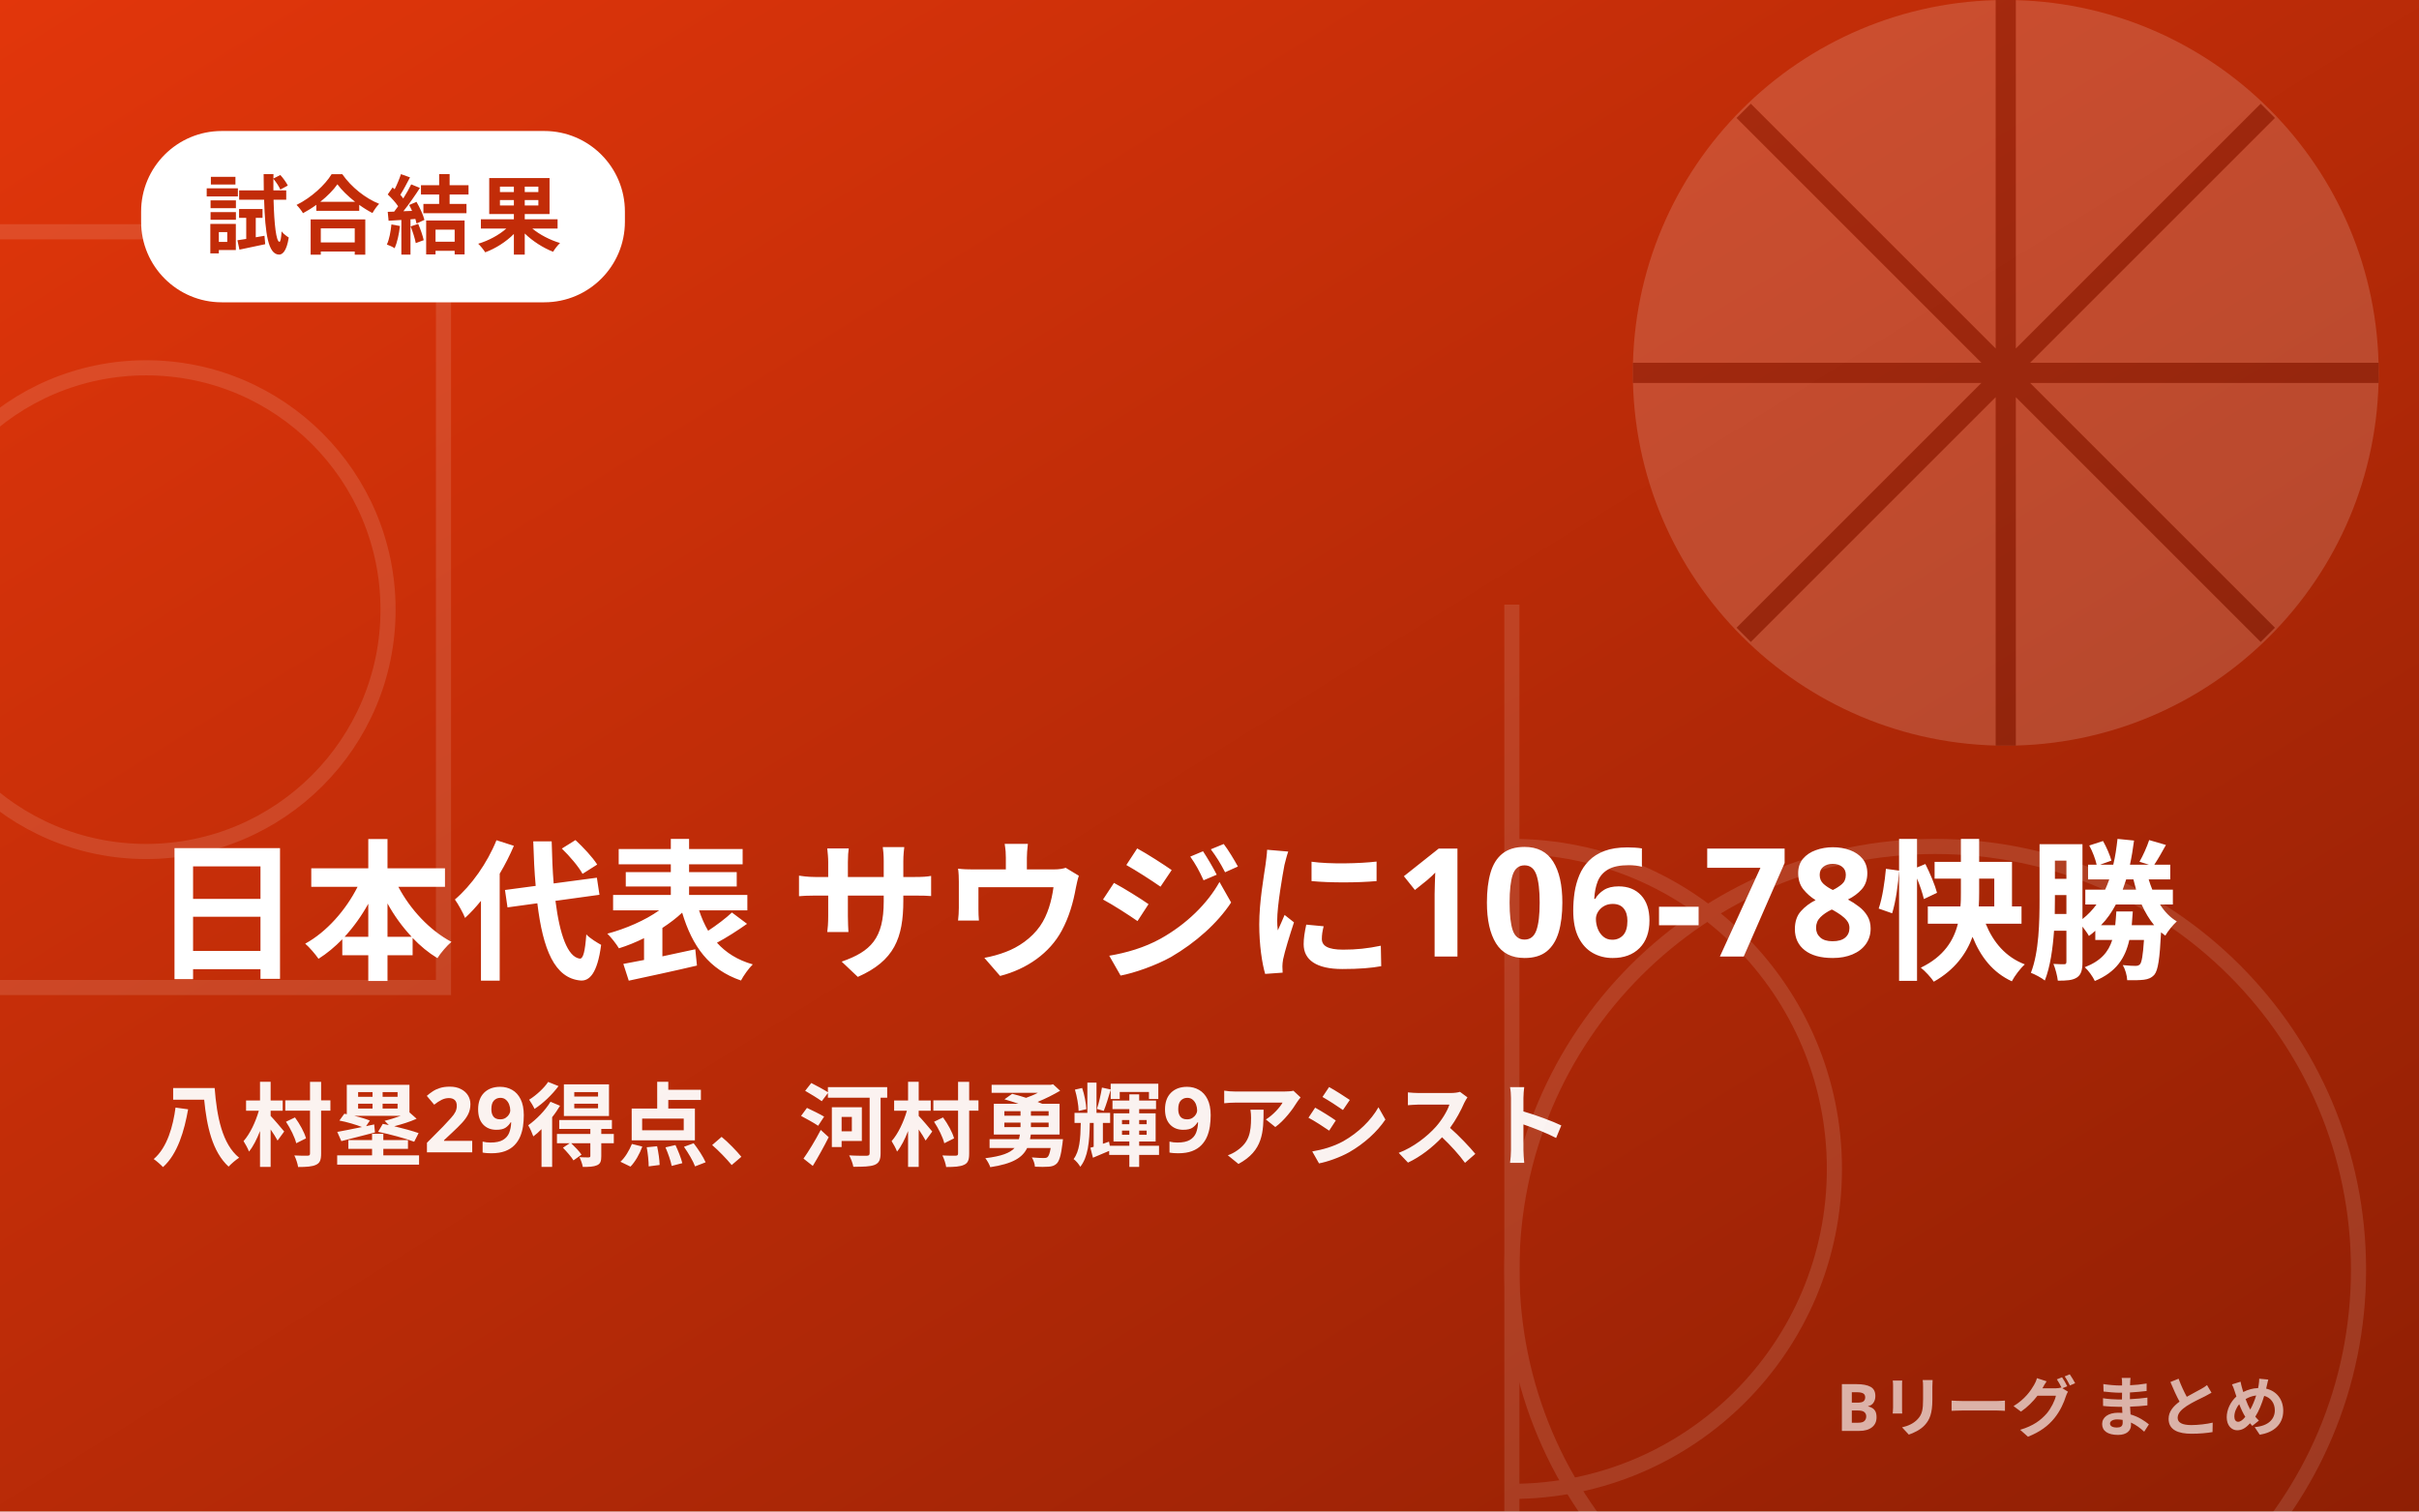
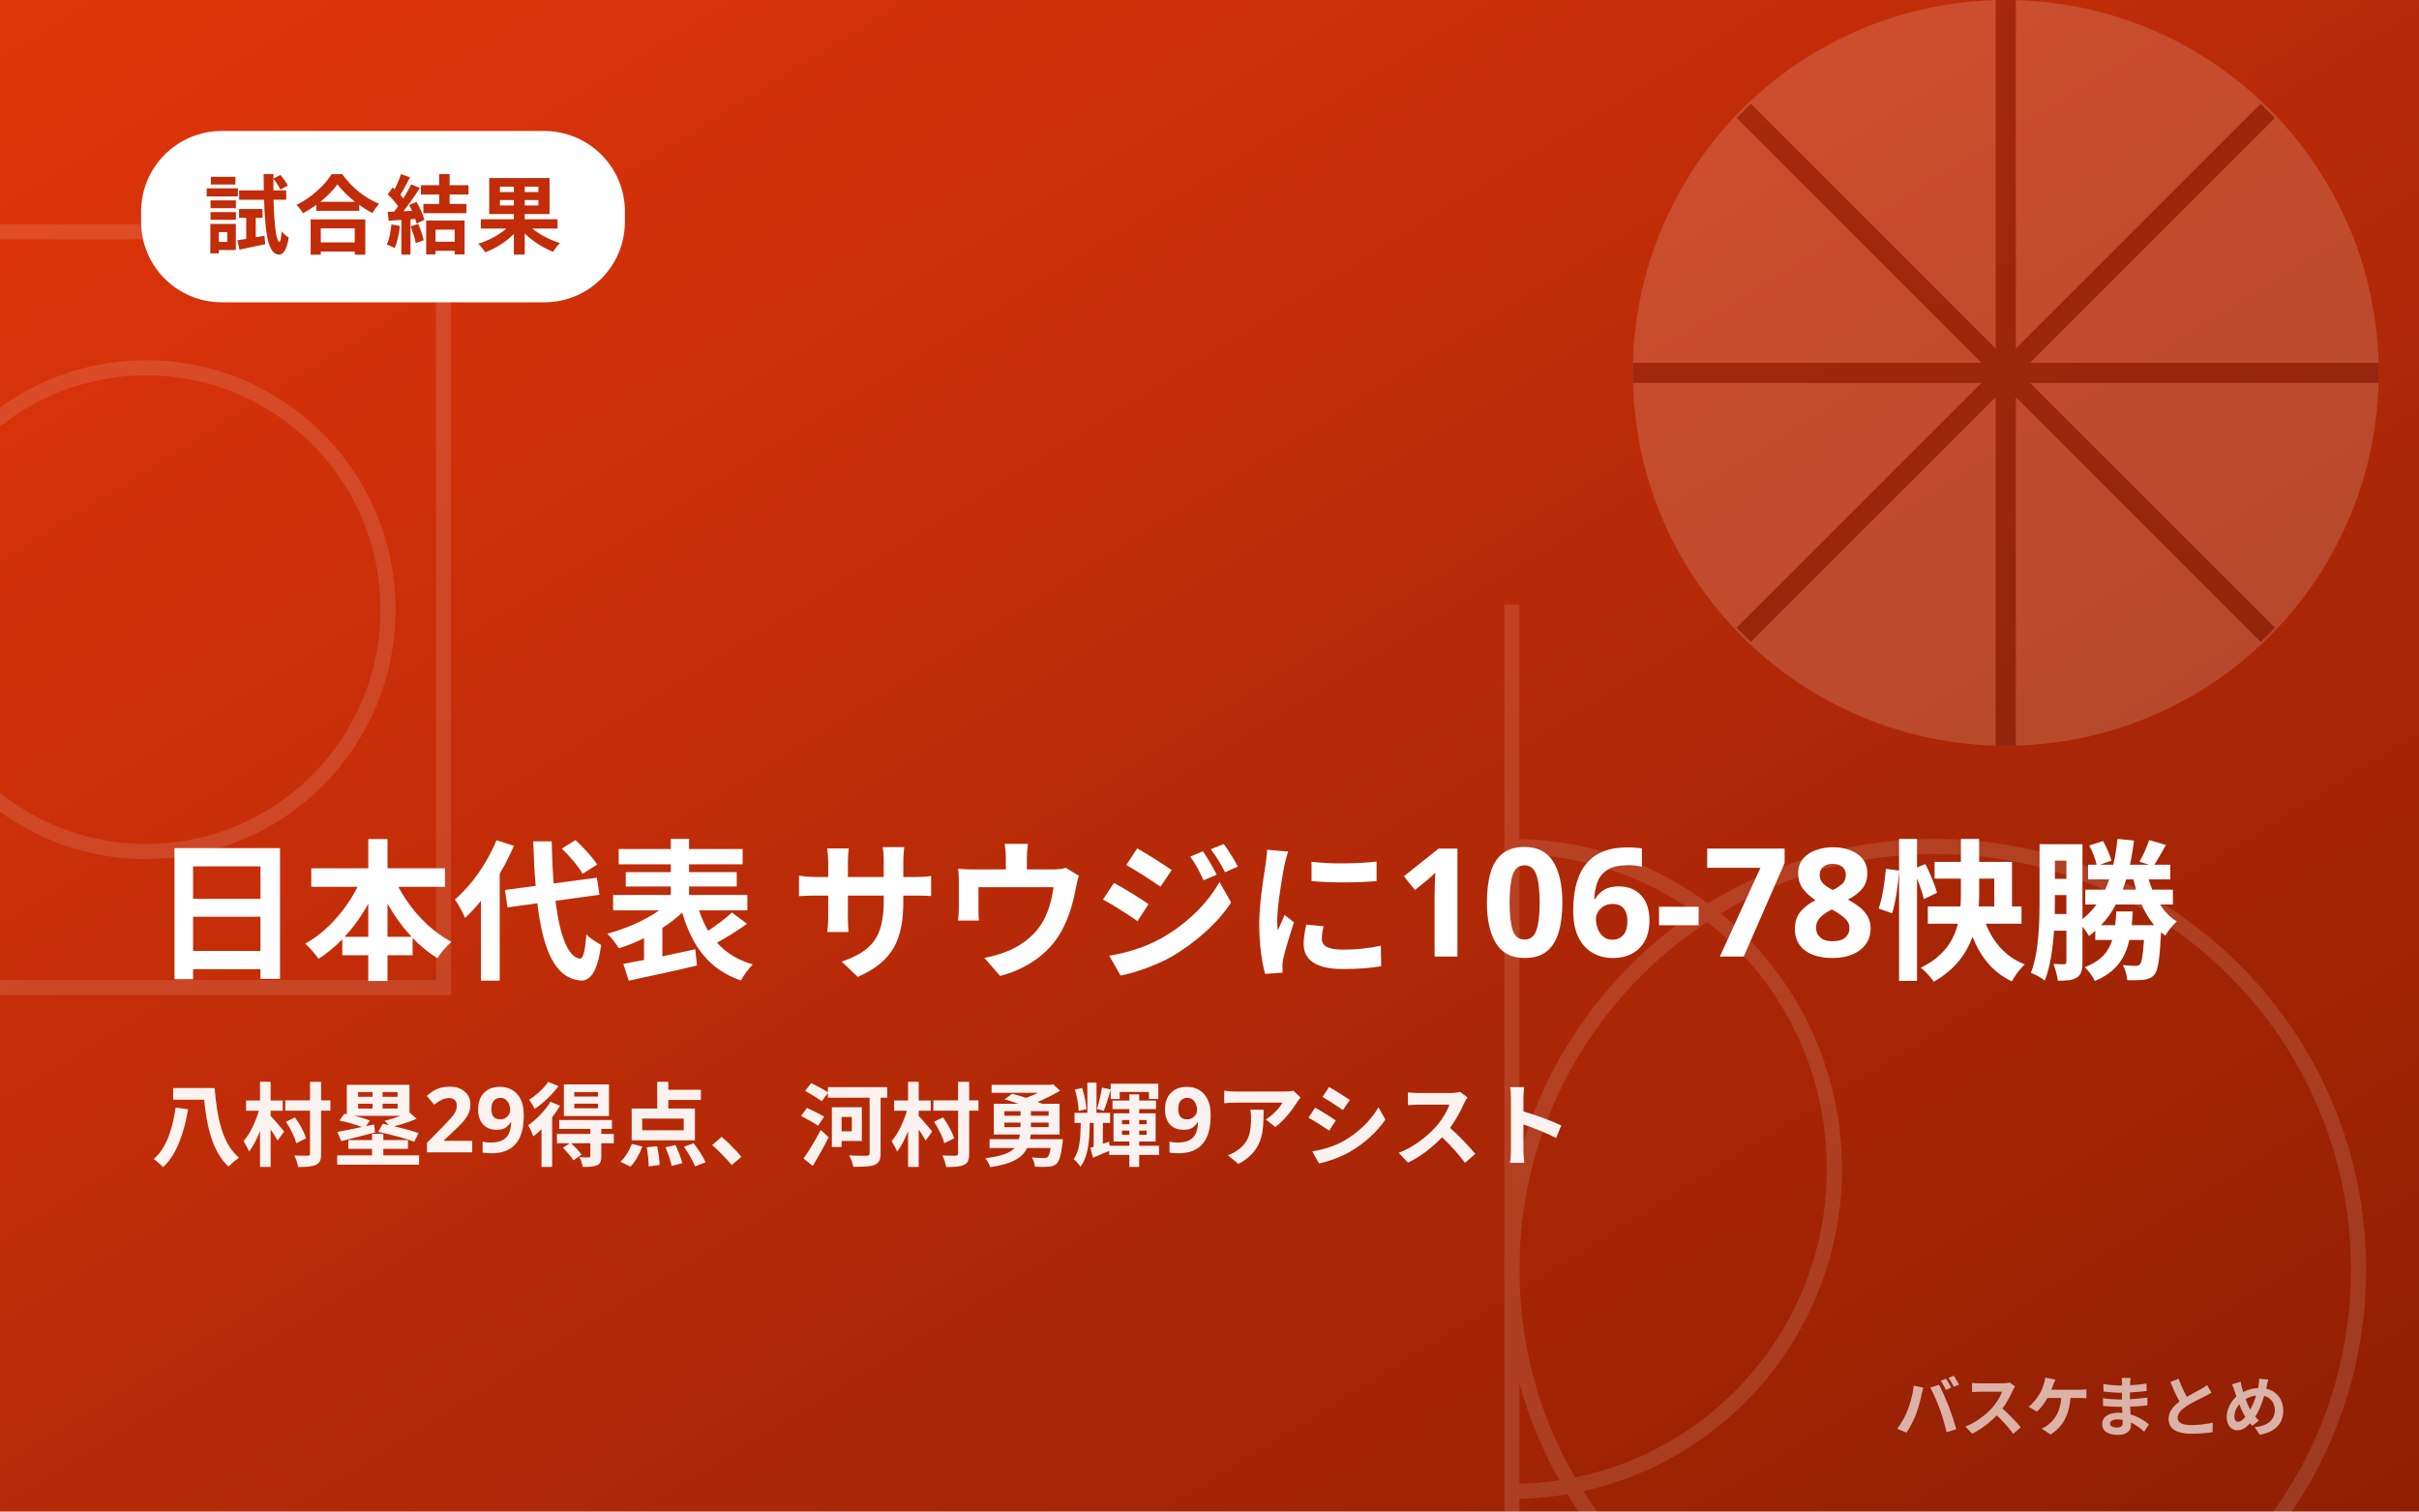
<svg xmlns="http://www.w3.org/2000/svg" viewBox="0 0 480 300" role="img" aria-label="日本代表 サウジアラビアに106-78快勝 八村塁29得点">
  <defs>
    <linearGradient id="g" x1="0" y1="0" x2="1" y2="1">
      <stop offset="0" stop-color="#e2360b" />
      <stop offset="1" stop-color="#8f1f04" />
    </linearGradient>
  </defs>
  <rect width="480" height="300" fill="url(#g)" />
  <g stroke="#ffffff" stroke-width="3" fill="none" opacity="0.12">
    <circle cx="384" cy="252" r="84" />
    <line x1="300" y1="120" x2="300" y2="300" />
    <path d="M300 168 a64 64 0 0 1 0 128" />
    <rect x="-30" y="46" width="118" height="150" />
    <circle cx="29" cy="121" r="48" />
  </g>
  <g transform="translate(398,74)" opacity="0.16">
    <circle r="74" fill="#ffffff" />
    <path d="M-74 0H74 M0 -74V74 M-52 -52Q0 0 52 52 M52 -52Q0 0 -52 52" stroke="#0d1b2a" stroke-width="4" fill="none" />
  </g>
  <rect x="28" y="26" rx="16" ry="16" width="96" height="34" fill="#ffffff" />
  <text x="76.0" y="49" font-family="'Hiragino Kaku Gothic ProN','Noto Sans JP','Yu Gothic',Meiryo,sans-serif" font-weight="800" font-size="17" fill="#c22c08" text-anchor="middle" letter-spacing="1">試合結果</text>
  <text x="30" y="192" font-family="'Hiragino Kaku Gothic ProN','Noto Sans JP','Yu Gothic',Meiryo,sans-serif" font-weight="900" font-size="30" fill="#ffffff">日本代表 サウジに106-78快勝</text>
  <text x="30" y="230" font-family="'Hiragino Kaku Gothic ProN','Noto Sans JP','Yu Gothic',Meiryo,sans-serif" font-weight="700" font-size="18" fill="#ffffff" opacity="0.94">八村塁29得点、河村勇輝9アシスト</text>
-   <text x="454" y="284" font-family="'Hiragino Kaku Gothic ProN','Noto Sans JP','Yu Gothic',Meiryo,sans-serif" text-anchor="end" font-weight="800" font-size="13" fill="#ffffff" opacity="0.65">Bリーグ まとめ</text>
+   <text x="454" y="284" font-family="'Hiragino Kaku Gothic ProN','Noto Sans JP','Yu Gothic',Meiryo,sans-serif" text-anchor="end" font-weight="800" font-size="13" fill="#ffffff" opacity="0.65">バスケまとめ</text>
</svg>
